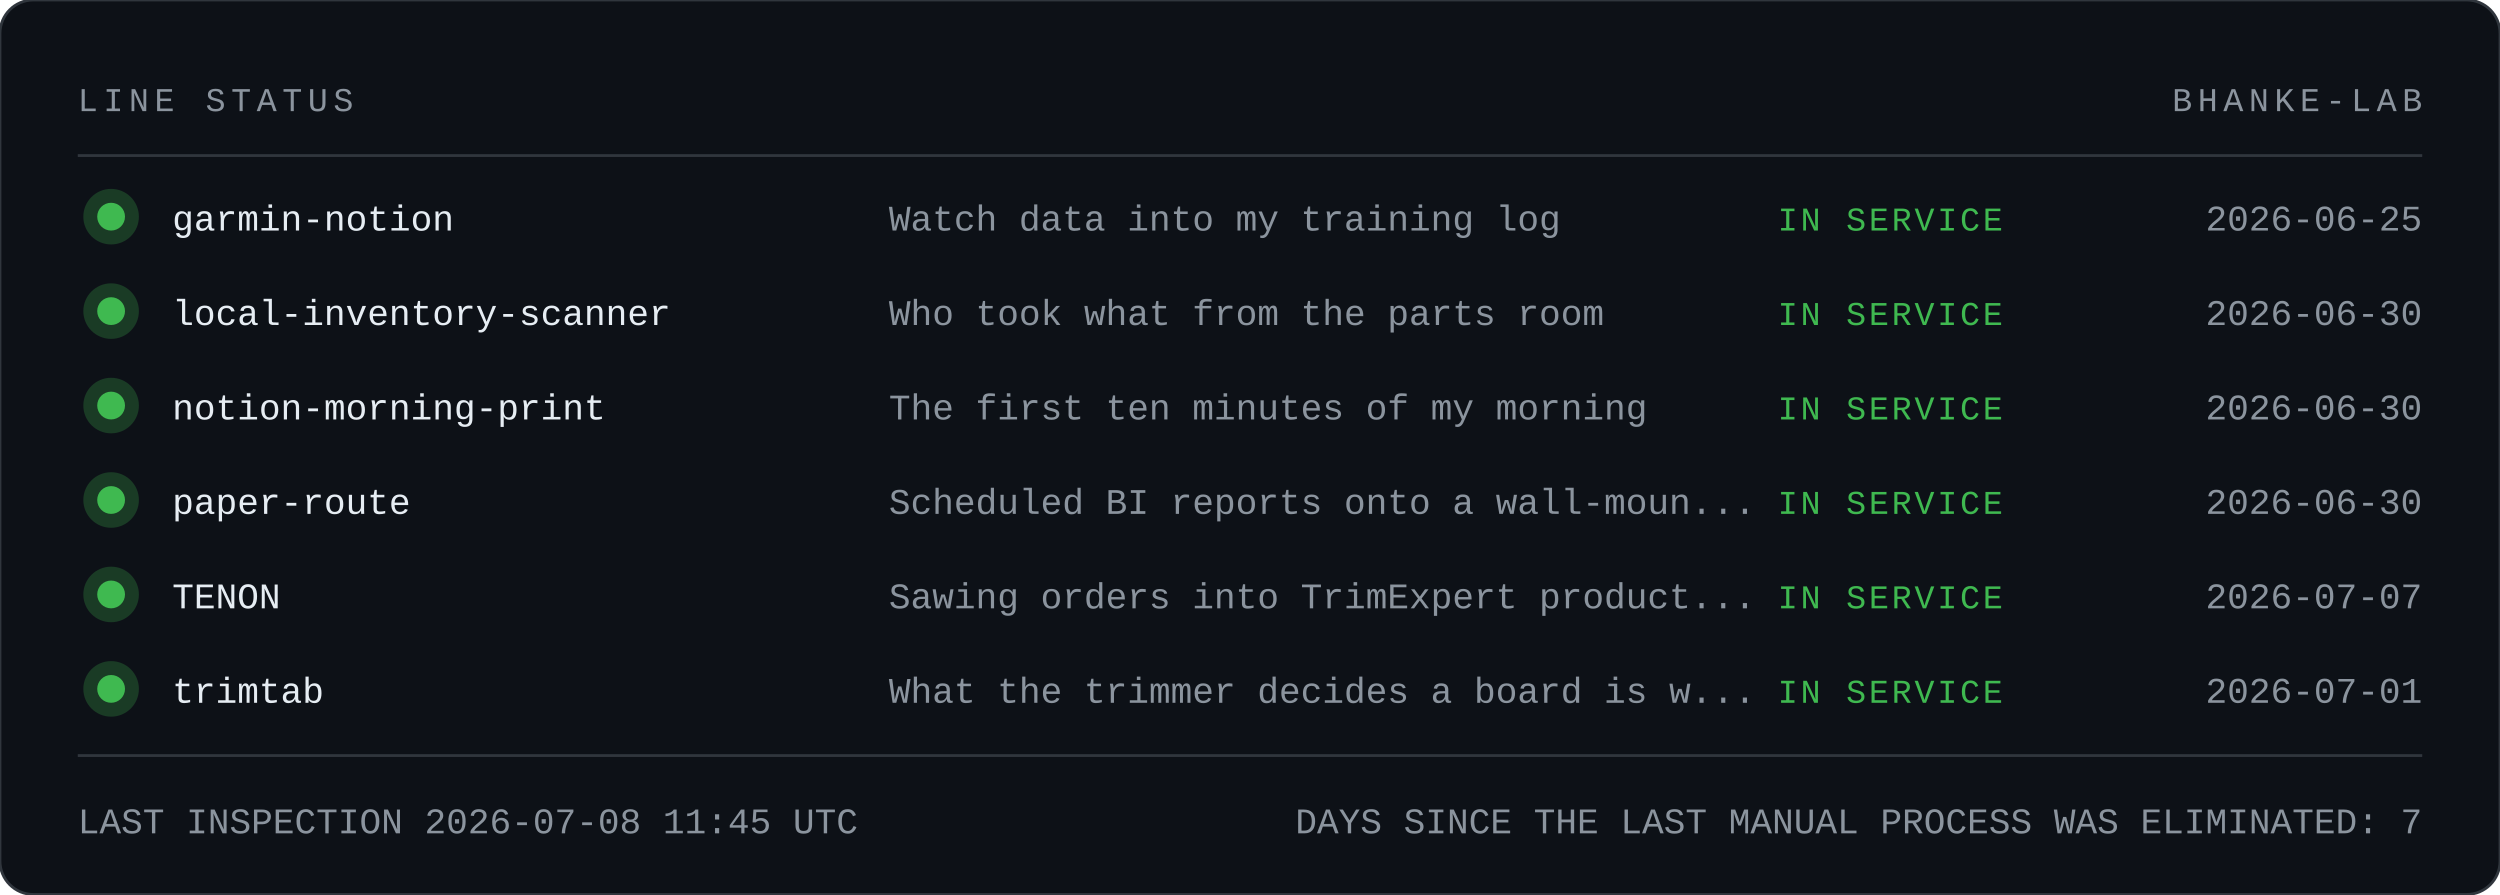
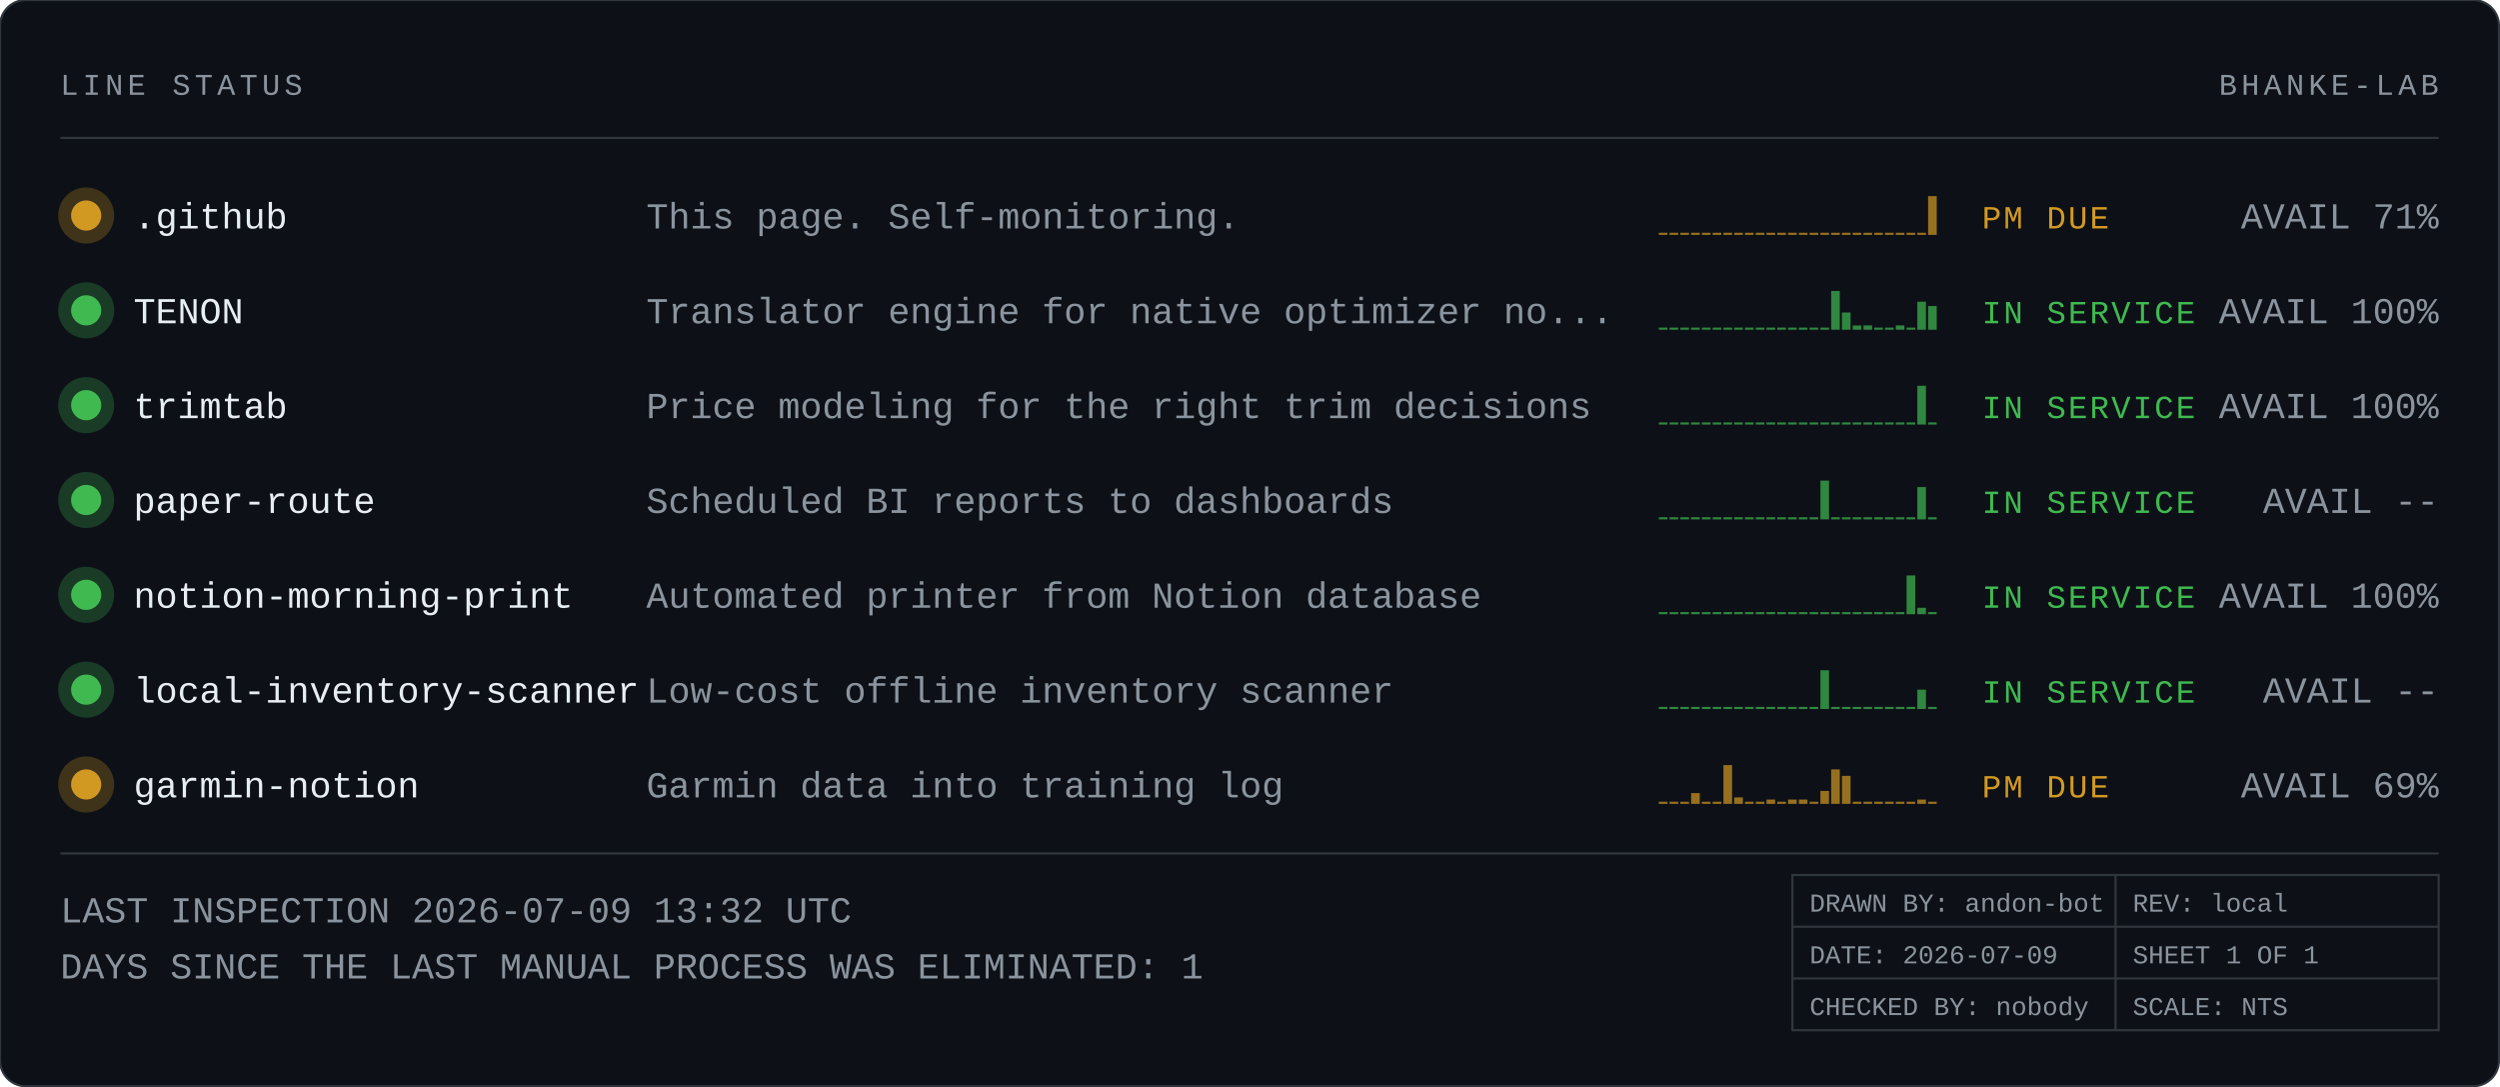
- <svg xmlns="http://www.w3.org/2000/svg" width="900" height="322" viewBox="0 0 900 322" role="img" aria-label="Andon board">
+ <svg xmlns="http://www.w3.org/2000/svg" width="1160" height="504" viewBox="0 0 1160 504" role="img" aria-label="Andon board">
  <style>
- text { font-family: Consolas, 'Courier New', monospace; font-size: 13px; }
- .hd { fill: #8b949e; font-size: 12px; letter-spacing: 2px; }
+ text { font-family: Consolas, 'Courier New', monospace; font-size: 17px; }
+ .hd { fill: #8b949e; font-size: 14px; letter-spacing: 2px; }
.name { fill: #e6edf3; }
.dim { fill: #8b949e; }
- .st { font-size: 12px; letter-spacing: 1px; }
+ .st { font-size: 15px; letter-spacing: 1px; }
+ .tb { fill: #8b949e; font-size: 12px; }
</style>
-   <rect x="0" y="0" width="900" height="322" rx="12" fill="#0d1117" stroke="#30363d" />
-   <text x="28" y="40" class="hd">LINE STATUS</text>
-   <text x="872" y="40" class="hd" text-anchor="end">BHANKE-LAB</text>
-   <line x1="28" y1="56" x2="872" y2="56" stroke="#30363d" />
-   <circle cx="40" cy="78" r="10" fill="#3fb950" opacity="0.25" />
-   <circle cx="40" cy="78" r="5" fill="#3fb950" />
-   <text x="62" y="83" class="name">garmin-notion</text>
-   <text x="320" y="83" class="dim">Watch data into my training log</text>
-   <text x="640" y="83" class="st" fill="#3fb950">IN SERVICE</text>
-   <text x="872" y="83" class="dim" text-anchor="end">2026-06-25</text>
-   <circle cx="40" cy="112" r="10" fill="#3fb950" opacity="0.25" />
-   <circle cx="40" cy="112" r="5" fill="#3fb950" />
-   <text x="62" y="117" class="name">local-inventory-scanner</text>
-   <text x="320" y="117" class="dim">Who took what from the parts room</text>
-   <text x="640" y="117" class="st" fill="#3fb950">IN SERVICE</text>
-   <text x="872" y="117" class="dim" text-anchor="end">2026-06-30</text>
-   <circle cx="40" cy="146" r="10" fill="#3fb950" opacity="0.25" />
-   <circle cx="40" cy="146" r="5" fill="#3fb950" />
-   <text x="62" y="151" class="name">notion-morning-print</text>
-   <text x="320" y="151" class="dim">The first ten minutes of my morning</text>
-   <text x="640" y="151" class="st" fill="#3fb950">IN SERVICE</text>
-   <text x="872" y="151" class="dim" text-anchor="end">2026-06-30</text>
-   <circle cx="40" cy="180" r="10" fill="#3fb950" opacity="0.25" />
-   <circle cx="40" cy="180" r="5" fill="#3fb950" />
-   <text x="62" y="185" class="name">paper-route</text>
-   <text x="320" y="185" class="dim">Scheduled BI reports onto a wall-moun...</text>
-   <text x="640" y="185" class="st" fill="#3fb950">IN SERVICE</text>
-   <text x="872" y="185" class="dim" text-anchor="end">2026-06-30</text>
-   <circle cx="40" cy="214" r="10" fill="#3fb950" opacity="0.25" />
-   <circle cx="40" cy="214" r="5" fill="#3fb950" />
-   <text x="62" y="219" class="name">TENON</text>
-   <text x="320" y="219" class="dim">Sawing orders into TrimExpert product...</text>
-   <text x="640" y="219" class="st" fill="#3fb950">IN SERVICE</text>
-   <text x="872" y="219" class="dim" text-anchor="end">2026-07-07</text>
-   <circle cx="40" cy="248" r="10" fill="#3fb950" opacity="0.25" />
-   <circle cx="40" cy="248" r="5" fill="#3fb950" />
-   <text x="62" y="253" class="name">trimtab</text>
-   <text x="320" y="253" class="dim">What the trimmer decides a board is w...</text>
-   <text x="640" y="253" class="st" fill="#3fb950">IN SERVICE</text>
-   <text x="872" y="253" class="dim" text-anchor="end">2026-07-01</text>
-   <line x1="28" y1="272" x2="872" y2="272" stroke="#30363d" />
-   <text x="28" y="300" class="dim">LAST INSPECTION 2026-07-08 11:45 UTC</text>
-   <text x="872" y="300" class="dim" text-anchor="end">DAYS SINCE THE LAST MANUAL PROCESS WAS ELIMINATED: 7</text>
+   <rect x="0" y="0" width="1160" height="504" rx="12" fill="#0d1117" stroke="#30363d" />
+   <text x="28" y="44" class="hd">LINE STATUS</text>
+   <text x="1132" y="44" class="hd" text-anchor="end">BHANKE-LAB</text>
+   <line x1="28" y1="64" x2="1132" y2="64" stroke="#30363d" />
+   <circle cx="40" cy="100" r="13" fill="#d29922" opacity="0.25">
+     <animate attributeName="opacity" values="0.25;0.8;0.25" dur="2s" repeatCount="indefinite" />
+   </circle>
+   <circle cx="40" cy="100" r="7" fill="#d29922" />
+   <text x="62" y="106" class="name">.github</text>
+   <text x="300" y="106" class="dim">This page. Self-monitoring.</text>
+   <rect x="770" y="108" width="4" height="1" fill="#d29922" opacity="0.7" />
+   <rect x="775" y="108" width="4" height="1" fill="#d29922" opacity="0.7" />
+   <rect x="780" y="108" width="4" height="1" fill="#d29922" opacity="0.7" />
+   <rect x="785" y="108" width="4" height="1" fill="#d29922" opacity="0.7" />
+   <rect x="790" y="108" width="4" height="1" fill="#d29922" opacity="0.7" />
+   <rect x="795" y="108" width="4" height="1" fill="#d29922" opacity="0.7" />
+   <rect x="800" y="108" width="4" height="1" fill="#d29922" opacity="0.7" />
+   <rect x="805" y="108" width="4" height="1" fill="#d29922" opacity="0.7" />
+   <rect x="810" y="108" width="4" height="1" fill="#d29922" opacity="0.7" />
+   <rect x="815" y="108" width="4" height="1" fill="#d29922" opacity="0.7" />
+   <rect x="820" y="108" width="4" height="1" fill="#d29922" opacity="0.7" />
+   <rect x="825" y="108" width="4" height="1" fill="#d29922" opacity="0.7" />
+   <rect x="830" y="108" width="4" height="1" fill="#d29922" opacity="0.7" />
+   <rect x="835" y="108" width="4" height="1" fill="#d29922" opacity="0.7" />
+   <rect x="840" y="108" width="4" height="1" fill="#d29922" opacity="0.7" />
+   <rect x="845" y="108" width="4" height="1" fill="#d29922" opacity="0.7" />
+   <rect x="850" y="108" width="4" height="1" fill="#d29922" opacity="0.7" />
+   <rect x="855" y="108" width="4" height="1" fill="#d29922" opacity="0.7" />
+   <rect x="860" y="108" width="4" height="1" fill="#d29922" opacity="0.7" />
+   <rect x="865" y="108" width="4" height="1" fill="#d29922" opacity="0.7" />
+   <rect x="870" y="108" width="4" height="1" fill="#d29922" opacity="0.7" />
+   <rect x="875" y="108" width="4" height="1" fill="#d29922" opacity="0.7" />
+   <rect x="880" y="108" width="4" height="1" fill="#d29922" opacity="0.7" />
+   <rect x="885" y="108" width="4" height="1" fill="#d29922" opacity="0.7" />
+   <rect x="890" y="108" width="4" height="1" fill="#d29922" opacity="0.7" />
+   <rect x="895" y="91" width="4" height="18" fill="#d29922" opacity="0.7" />
+   <text x="920" y="106" class="st" fill="#d29922">PM DUE</text>
+   <text x="1132" y="106" class="dim" text-anchor="end">AVAIL 71%</text>
+   <circle cx="40" cy="144" r="13" fill="#3fb950" opacity="0.25" />
+   <circle cx="40" cy="144" r="7" fill="#3fb950" />
+   <text x="62" y="150" class="name">TENON</text>
+   <text x="300" y="150" class="dim">Translator engine for native optimizer no...</text>
+   <rect x="770" y="152" width="4" height="1" fill="#3fb950" opacity="0.7" />
+   <rect x="775" y="152" width="4" height="1" fill="#3fb950" opacity="0.7" />
+   <rect x="780" y="152" width="4" height="1" fill="#3fb950" opacity="0.7" />
+   <rect x="785" y="152" width="4" height="1" fill="#3fb950" opacity="0.7" />
+   <rect x="790" y="152" width="4" height="1" fill="#3fb950" opacity="0.7" />
+   <rect x="795" y="152" width="4" height="1" fill="#3fb950" opacity="0.7" />
+   <rect x="800" y="152" width="4" height="1" fill="#3fb950" opacity="0.7" />
+   <rect x="805" y="152" width="4" height="1" fill="#3fb950" opacity="0.7" />
+   <rect x="810" y="152" width="4" height="1" fill="#3fb950" opacity="0.7" />
+   <rect x="815" y="152" width="4" height="1" fill="#3fb950" opacity="0.7" />
+   <rect x="820" y="152" width="4" height="1" fill="#3fb950" opacity="0.7" />
+   <rect x="825" y="152" width="4" height="1" fill="#3fb950" opacity="0.7" />
+   <rect x="830" y="152" width="4" height="1" fill="#3fb950" opacity="0.7" />
+   <rect x="835" y="152" width="4" height="1" fill="#3fb950" opacity="0.7" />
+   <rect x="840" y="152" width="4" height="1" fill="#3fb950" opacity="0.7" />
+   <rect x="845" y="152" width="4" height="1" fill="#3fb950" opacity="0.7" />
+   <rect x="850" y="135" width="4" height="18" fill="#3fb950" opacity="0.7" />
+   <rect x="855" y="145" width="4" height="8" fill="#3fb950" opacity="0.7" />
+   <rect x="860" y="151" width="4" height="2" fill="#3fb950" opacity="0.7" />
+   <rect x="865" y="151" width="4" height="2" fill="#3fb950" opacity="0.7" />
+   <rect x="870" y="152" width="4" height="1" fill="#3fb950" opacity="0.7" />
+   <rect x="875" y="152" width="4" height="1" fill="#3fb950" opacity="0.7" />
+   <rect x="880" y="151" width="4" height="2" fill="#3fb950" opacity="0.7" />
+   <rect x="885" y="152" width="4" height="1" fill="#3fb950" opacity="0.7" />
+   <rect x="890" y="140" width="4" height="13" fill="#3fb950" opacity="0.7" />
+   <rect x="895" y="142" width="4" height="11" fill="#3fb950" opacity="0.7" />
+   <text x="920" y="150" class="st" fill="#3fb950">IN SERVICE</text>
+   <text x="1132" y="150" class="dim" text-anchor="end">AVAIL 100%</text>
+   <circle cx="40" cy="188" r="13" fill="#3fb950" opacity="0.25" />
+   <circle cx="40" cy="188" r="7" fill="#3fb950" />
+   <text x="62" y="194" class="name">trimtab</text>
+   <text x="300" y="194" class="dim">Price modeling for the right trim decisions</text>
+   <rect x="770" y="196" width="4" height="1" fill="#3fb950" opacity="0.7" />
+   <rect x="775" y="196" width="4" height="1" fill="#3fb950" opacity="0.7" />
+   <rect x="780" y="196" width="4" height="1" fill="#3fb950" opacity="0.7" />
+   <rect x="785" y="196" width="4" height="1" fill="#3fb950" opacity="0.7" />
+   <rect x="790" y="196" width="4" height="1" fill="#3fb950" opacity="0.7" />
+   <rect x="795" y="196" width="4" height="1" fill="#3fb950" opacity="0.7" />
+   <rect x="800" y="196" width="4" height="1" fill="#3fb950" opacity="0.7" />
+   <rect x="805" y="196" width="4" height="1" fill="#3fb950" opacity="0.7" />
+   <rect x="810" y="196" width="4" height="1" fill="#3fb950" opacity="0.7" />
+   <rect x="815" y="196" width="4" height="1" fill="#3fb950" opacity="0.7" />
+   <rect x="820" y="196" width="4" height="1" fill="#3fb950" opacity="0.7" />
+   <rect x="825" y="196" width="4" height="1" fill="#3fb950" opacity="0.7" />
+   <rect x="830" y="196" width="4" height="1" fill="#3fb950" opacity="0.7" />
+   <rect x="835" y="196" width="4" height="1" fill="#3fb950" opacity="0.7" />
+   <rect x="840" y="196" width="4" height="1" fill="#3fb950" opacity="0.7" />
+   <rect x="845" y="196" width="4" height="1" fill="#3fb950" opacity="0.7" />
+   <rect x="850" y="196" width="4" height="1" fill="#3fb950" opacity="0.7" />
+   <rect x="855" y="196" width="4" height="1" fill="#3fb950" opacity="0.7" />
+   <rect x="860" y="196" width="4" height="1" fill="#3fb950" opacity="0.7" />
+   <rect x="865" y="196" width="4" height="1" fill="#3fb950" opacity="0.7" />
+   <rect x="870" y="196" width="4" height="1" fill="#3fb950" opacity="0.7" />
+   <rect x="875" y="196" width="4" height="1" fill="#3fb950" opacity="0.7" />
+   <rect x="880" y="196" width="4" height="1" fill="#3fb950" opacity="0.7" />
+   <rect x="885" y="196" width="4" height="1" fill="#3fb950" opacity="0.7" />
+   <rect x="890" y="179" width="4" height="18" fill="#3fb950" opacity="0.7" />
+   <rect x="895" y="196" width="4" height="1" fill="#3fb950" opacity="0.7" />
+   <text x="920" y="194" class="st" fill="#3fb950">IN SERVICE</text>
+   <text x="1132" y="194" class="dim" text-anchor="end">AVAIL 100%</text>
+   <circle cx="40" cy="232" r="13" fill="#3fb950" opacity="0.25" />
+   <circle cx="40" cy="232" r="7" fill="#3fb950" />
+   <text x="62" y="238" class="name">paper-route</text>
+   <text x="300" y="238" class="dim">Scheduled BI reports to dashboards</text>
+   <rect x="770" y="240" width="4" height="1" fill="#3fb950" opacity="0.7" />
+   <rect x="775" y="240" width="4" height="1" fill="#3fb950" opacity="0.7" />
+   <rect x="780" y="240" width="4" height="1" fill="#3fb950" opacity="0.7" />
+   <rect x="785" y="240" width="4" height="1" fill="#3fb950" opacity="0.7" />
+   <rect x="790" y="240" width="4" height="1" fill="#3fb950" opacity="0.7" />
+   <rect x="795" y="240" width="4" height="1" fill="#3fb950" opacity="0.7" />
+   <rect x="800" y="240" width="4" height="1" fill="#3fb950" opacity="0.7" />
+   <rect x="805" y="240" width="4" height="1" fill="#3fb950" opacity="0.7" />
+   <rect x="810" y="240" width="4" height="1" fill="#3fb950" opacity="0.7" />
+   <rect x="815" y="240" width="4" height="1" fill="#3fb950" opacity="0.7" />
+   <rect x="820" y="240" width="4" height="1" fill="#3fb950" opacity="0.7" />
+   <rect x="825" y="240" width="4" height="1" fill="#3fb950" opacity="0.7" />
+   <rect x="830" y="240" width="4" height="1" fill="#3fb950" opacity="0.7" />
+   <rect x="835" y="240" width="4" height="1" fill="#3fb950" opacity="0.7" />
+   <rect x="840" y="240" width="4" height="1" fill="#3fb950" opacity="0.7" />
+   <rect x="845" y="223" width="4" height="18" fill="#3fb950" opacity="0.7" />
+   <rect x="850" y="240" width="4" height="1" fill="#3fb950" opacity="0.7" />
+   <rect x="855" y="240" width="4" height="1" fill="#3fb950" opacity="0.7" />
+   <rect x="860" y="240" width="4" height="1" fill="#3fb950" opacity="0.7" />
+   <rect x="865" y="240" width="4" height="1" fill="#3fb950" opacity="0.7" />
+   <rect x="870" y="240" width="4" height="1" fill="#3fb950" opacity="0.7" />
+   <rect x="875" y="240" width="4" height="1" fill="#3fb950" opacity="0.7" />
+   <rect x="880" y="240" width="4" height="1" fill="#3fb950" opacity="0.7" />
+   <rect x="885" y="240" width="4" height="1" fill="#3fb950" opacity="0.7" />
+   <rect x="890" y="226" width="4" height="15" fill="#3fb950" opacity="0.7" />
+   <rect x="895" y="240" width="4" height="1" fill="#3fb950" opacity="0.7" />
+   <text x="920" y="238" class="st" fill="#3fb950">IN SERVICE</text>
+   <text x="1132" y="238" class="dim" text-anchor="end">AVAIL --</text>
+   <circle cx="40" cy="276" r="13" fill="#3fb950" opacity="0.25" />
+   <circle cx="40" cy="276" r="7" fill="#3fb950" />
+   <text x="62" y="282" class="name">notion-morning-print</text>
+   <text x="300" y="282" class="dim">Automated printer from Notion database</text>
+   <rect x="770" y="284" width="4" height="1" fill="#3fb950" opacity="0.7" />
+   <rect x="775" y="284" width="4" height="1" fill="#3fb950" opacity="0.7" />
+   <rect x="780" y="284" width="4" height="1" fill="#3fb950" opacity="0.7" />
+   <rect x="785" y="284" width="4" height="1" fill="#3fb950" opacity="0.7" />
+   <rect x="790" y="284" width="4" height="1" fill="#3fb950" opacity="0.7" />
+   <rect x="795" y="284" width="4" height="1" fill="#3fb950" opacity="0.7" />
+   <rect x="800" y="284" width="4" height="1" fill="#3fb950" opacity="0.7" />
+   <rect x="805" y="284" width="4" height="1" fill="#3fb950" opacity="0.7" />
+   <rect x="810" y="284" width="4" height="1" fill="#3fb950" opacity="0.7" />
+   <rect x="815" y="284" width="4" height="1" fill="#3fb950" opacity="0.7" />
+   <rect x="820" y="284" width="4" height="1" fill="#3fb950" opacity="0.7" />
+   <rect x="825" y="284" width="4" height="1" fill="#3fb950" opacity="0.7" />
+   <rect x="830" y="284" width="4" height="1" fill="#3fb950" opacity="0.7" />
+   <rect x="835" y="284" width="4" height="1" fill="#3fb950" opacity="0.7" />
+   <rect x="840" y="284" width="4" height="1" fill="#3fb950" opacity="0.7" />
+   <rect x="845" y="284" width="4" height="1" fill="#3fb950" opacity="0.7" />
+   <rect x="850" y="284" width="4" height="1" fill="#3fb950" opacity="0.7" />
+   <rect x="855" y="284" width="4" height="1" fill="#3fb950" opacity="0.7" />
+   <rect x="860" y="284" width="4" height="1" fill="#3fb950" opacity="0.7" />
+   <rect x="865" y="284" width="4" height="1" fill="#3fb950" opacity="0.7" />
+   <rect x="870" y="284" width="4" height="1" fill="#3fb950" opacity="0.7" />
+   <rect x="875" y="284" width="4" height="1" fill="#3fb950" opacity="0.7" />
+   <rect x="880" y="284" width="4" height="1" fill="#3fb950" opacity="0.7" />
+   <rect x="885" y="267" width="4" height="18" fill="#3fb950" opacity="0.7" />
+   <rect x="890" y="282" width="4" height="3" fill="#3fb950" opacity="0.7" />
+   <rect x="895" y="284" width="4" height="1" fill="#3fb950" opacity="0.7" />
+   <text x="920" y="282" class="st" fill="#3fb950">IN SERVICE</text>
+   <text x="1132" y="282" class="dim" text-anchor="end">AVAIL 100%</text>
+   <circle cx="40" cy="320" r="13" fill="#3fb950" opacity="0.25" />
+   <circle cx="40" cy="320" r="7" fill="#3fb950" />
+   <text x="62" y="326" class="name">local-inventory-scanner</text>
+   <text x="300" y="326" class="dim">Low-cost offline inventory scanner</text>
+   <rect x="770" y="328" width="4" height="1" fill="#3fb950" opacity="0.7" />
+   <rect x="775" y="328" width="4" height="1" fill="#3fb950" opacity="0.7" />
+   <rect x="780" y="328" width="4" height="1" fill="#3fb950" opacity="0.7" />
+   <rect x="785" y="328" width="4" height="1" fill="#3fb950" opacity="0.7" />
+   <rect x="790" y="328" width="4" height="1" fill="#3fb950" opacity="0.7" />
+   <rect x="795" y="328" width="4" height="1" fill="#3fb950" opacity="0.7" />
+   <rect x="800" y="328" width="4" height="1" fill="#3fb950" opacity="0.7" />
+   <rect x="805" y="328" width="4" height="1" fill="#3fb950" opacity="0.7" />
+   <rect x="810" y="328" width="4" height="1" fill="#3fb950" opacity="0.7" />
+   <rect x="815" y="328" width="4" height="1" fill="#3fb950" opacity="0.7" />
+   <rect x="820" y="328" width="4" height="1" fill="#3fb950" opacity="0.7" />
+   <rect x="825" y="328" width="4" height="1" fill="#3fb950" opacity="0.7" />
+   <rect x="830" y="328" width="4" height="1" fill="#3fb950" opacity="0.7" />
+   <rect x="835" y="328" width="4" height="1" fill="#3fb950" opacity="0.7" />
+   <rect x="840" y="328" width="4" height="1" fill="#3fb950" opacity="0.7" />
+   <rect x="845" y="311" width="4" height="18" fill="#3fb950" opacity="0.7" />
+   <rect x="850" y="328" width="4" height="1" fill="#3fb950" opacity="0.7" />
+   <rect x="855" y="328" width="4" height="1" fill="#3fb950" opacity="0.7" />
+   <rect x="860" y="328" width="4" height="1" fill="#3fb950" opacity="0.7" />
+   <rect x="865" y="328" width="4" height="1" fill="#3fb950" opacity="0.7" />
+   <rect x="870" y="328" width="4" height="1" fill="#3fb950" opacity="0.7" />
+   <rect x="875" y="328" width="4" height="1" fill="#3fb950" opacity="0.7" />
+   <rect x="880" y="328" width="4" height="1" fill="#3fb950" opacity="0.7" />
+   <rect x="885" y="328" width="4" height="1" fill="#3fb950" opacity="0.7" />
+   <rect x="890" y="320" width="4" height="9" fill="#3fb950" opacity="0.7" />
+   <rect x="895" y="328" width="4" height="1" fill="#3fb950" opacity="0.7" />
+   <text x="920" y="326" class="st" fill="#3fb950">IN SERVICE</text>
+   <text x="1132" y="326" class="dim" text-anchor="end">AVAIL --</text>
+   <circle cx="40" cy="364" r="13" fill="#d29922" opacity="0.25">
+     <animate attributeName="opacity" values="0.25;0.8;0.25" dur="2s" repeatCount="indefinite" />
+   </circle>
+   <circle cx="40" cy="364" r="7" fill="#d29922" />
+   <text x="62" y="370" class="name">garmin-notion</text>
+   <text x="300" y="370" class="dim">Garmin data into training log</text>
+   <rect x="770" y="372" width="4" height="1" fill="#d29922" opacity="0.7" />
+   <rect x="775" y="372" width="4" height="1" fill="#d29922" opacity="0.7" />
+   <rect x="780" y="372" width="4" height="1" fill="#d29922" opacity="0.7" />
+   <rect x="785" y="368" width="4" height="5" fill="#d29922" opacity="0.7" />
+   <rect x="790" y="372" width="4" height="1" fill="#d29922" opacity="0.7" />
+   <rect x="795" y="372" width="4" height="1" fill="#d29922" opacity="0.7" />
+   <rect x="800" y="355" width="4" height="18" fill="#d29922" opacity="0.7" />
+   <rect x="805" y="370" width="4" height="3" fill="#d29922" opacity="0.7" />
+   <rect x="810" y="372" width="4" height="1" fill="#d29922" opacity="0.7" />
+   <rect x="815" y="372" width="4" height="1" fill="#d29922" opacity="0.7" />
+   <rect x="820" y="371" width="4" height="2" fill="#d29922" opacity="0.7" />
+   <rect x="825" y="372" width="4" height="1" fill="#d29922" opacity="0.7" />
+   <rect x="830" y="371" width="4" height="2" fill="#d29922" opacity="0.7" />
+   <rect x="835" y="371" width="4" height="2" fill="#d29922" opacity="0.7" />
+   <rect x="840" y="372" width="4" height="1" fill="#d29922" opacity="0.7" />
+   <rect x="845" y="367" width="4" height="6" fill="#d29922" opacity="0.7" />
+   <rect x="850" y="357" width="4" height="16" fill="#d29922" opacity="0.7" />
+   <rect x="855" y="360" width="4" height="13" fill="#d29922" opacity="0.7" />
+   <rect x="860" y="372" width="4" height="1" fill="#d29922" opacity="0.7" />
+   <rect x="865" y="372" width="4" height="1" fill="#d29922" opacity="0.7" />
+   <rect x="870" y="372" width="4" height="1" fill="#d29922" opacity="0.7" />
+   <rect x="875" y="372" width="4" height="1" fill="#d29922" opacity="0.7" />
+   <rect x="880" y="372" width="4" height="1" fill="#d29922" opacity="0.7" />
+   <rect x="885" y="372" width="4" height="1" fill="#d29922" opacity="0.7" />
+   <rect x="890" y="371" width="4" height="2" fill="#d29922" opacity="0.7" />
+   <rect x="895" y="372" width="4" height="1" fill="#d29922" opacity="0.7" />
+   <text x="920" y="370" class="st" fill="#d29922">PM DUE</text>
+   <text x="1132" y="370" class="dim" text-anchor="end">AVAIL 69%</text>
+   <line x1="28" y1="396" x2="1132" y2="396" stroke="#30363d" />
+   <text x="28" y="428" class="dim">LAST INSPECTION 2026-07-09 13:32 UTC</text>
+   <text x="28" y="454" class="dim">DAYS SINCE THE LAST MANUAL PROCESS WAS ELIMINATED: 1</text>
+   <rect x="832" y="406" width="300" height="72" fill="none" stroke="#30363d" />
+   <line x1="832" y1="430" x2="1132" y2="430" stroke="#30363d" />
+   <line x1="832" y1="454" x2="1132" y2="454" stroke="#30363d" />
+   <line x1="982" y1="406" x2="982" y2="478" stroke="#30363d" />
+   <text x="840" y="423" class="tb">DRAWN BY: andon-bot</text>
+   <text x="990" y="423" class="tb">REV: local</text>
+   <text x="840" y="447" class="tb">DATE: 2026-07-09</text>
+   <text x="990" y="447" class="tb">SHEET 1 OF 1</text>
+   <text x="840" y="471" class="tb">CHECKED BY: nobody</text>
+   <text x="990" y="471" class="tb">SCALE: NTS</text>
</svg>
